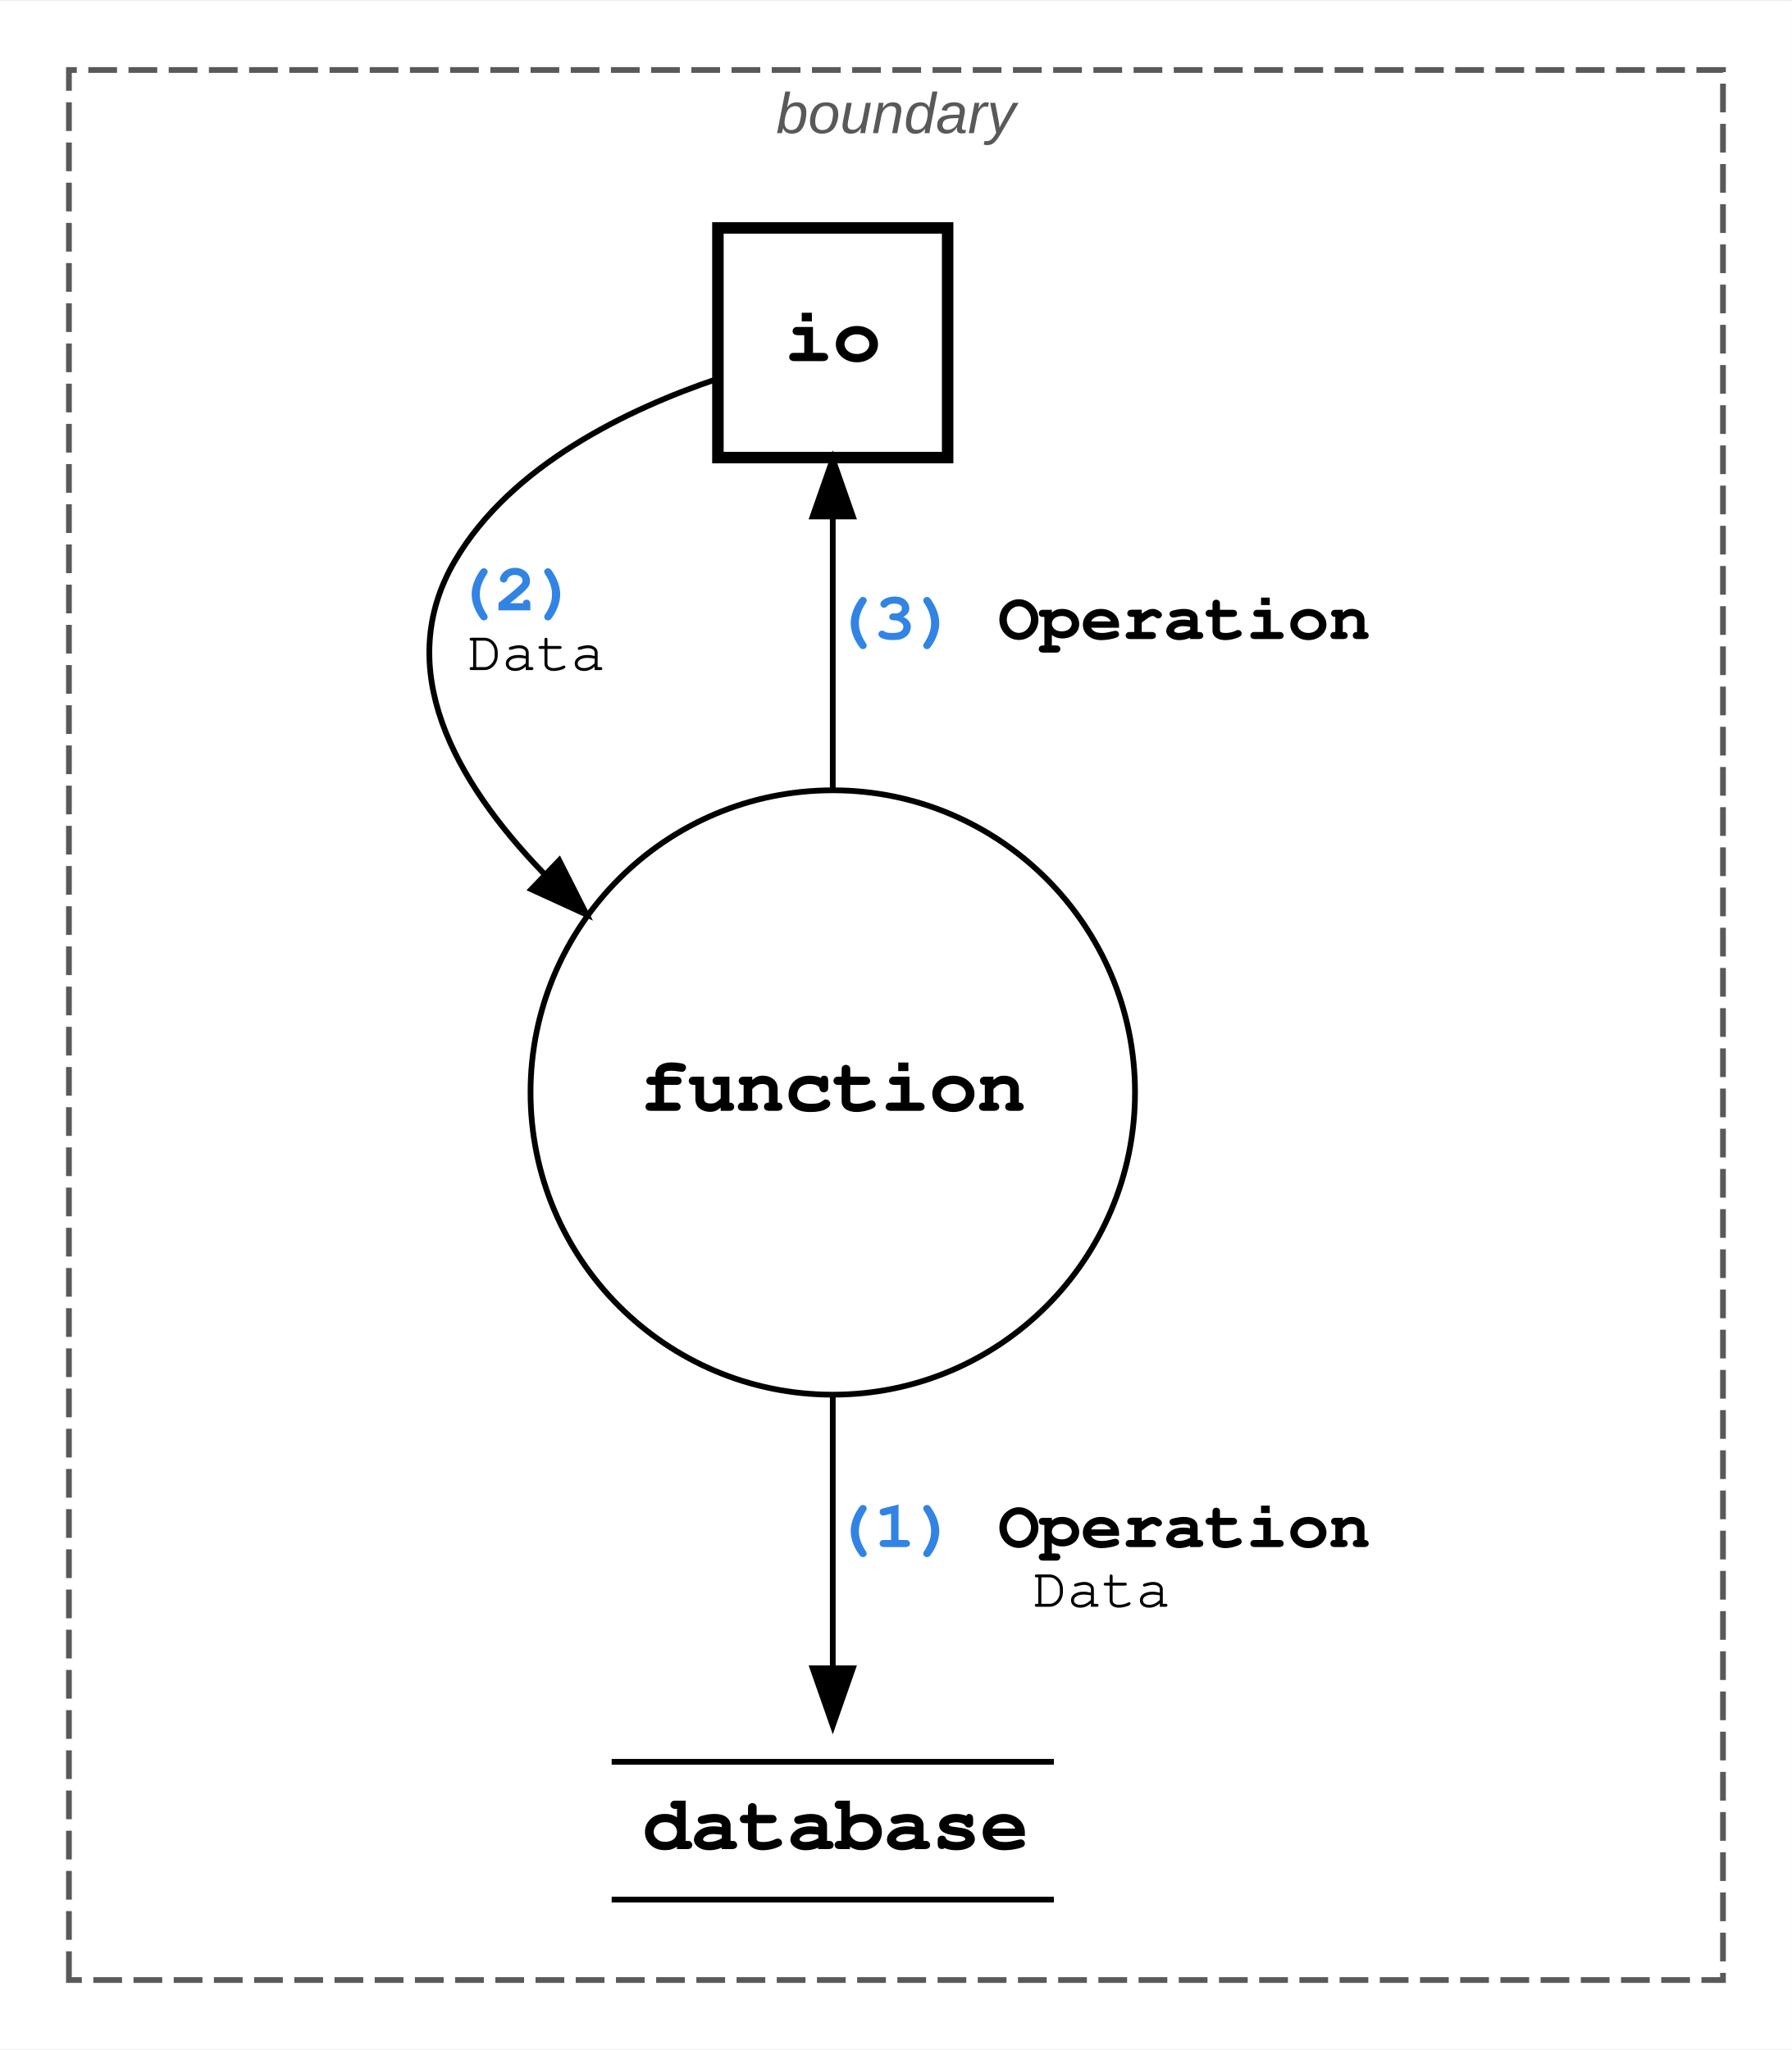
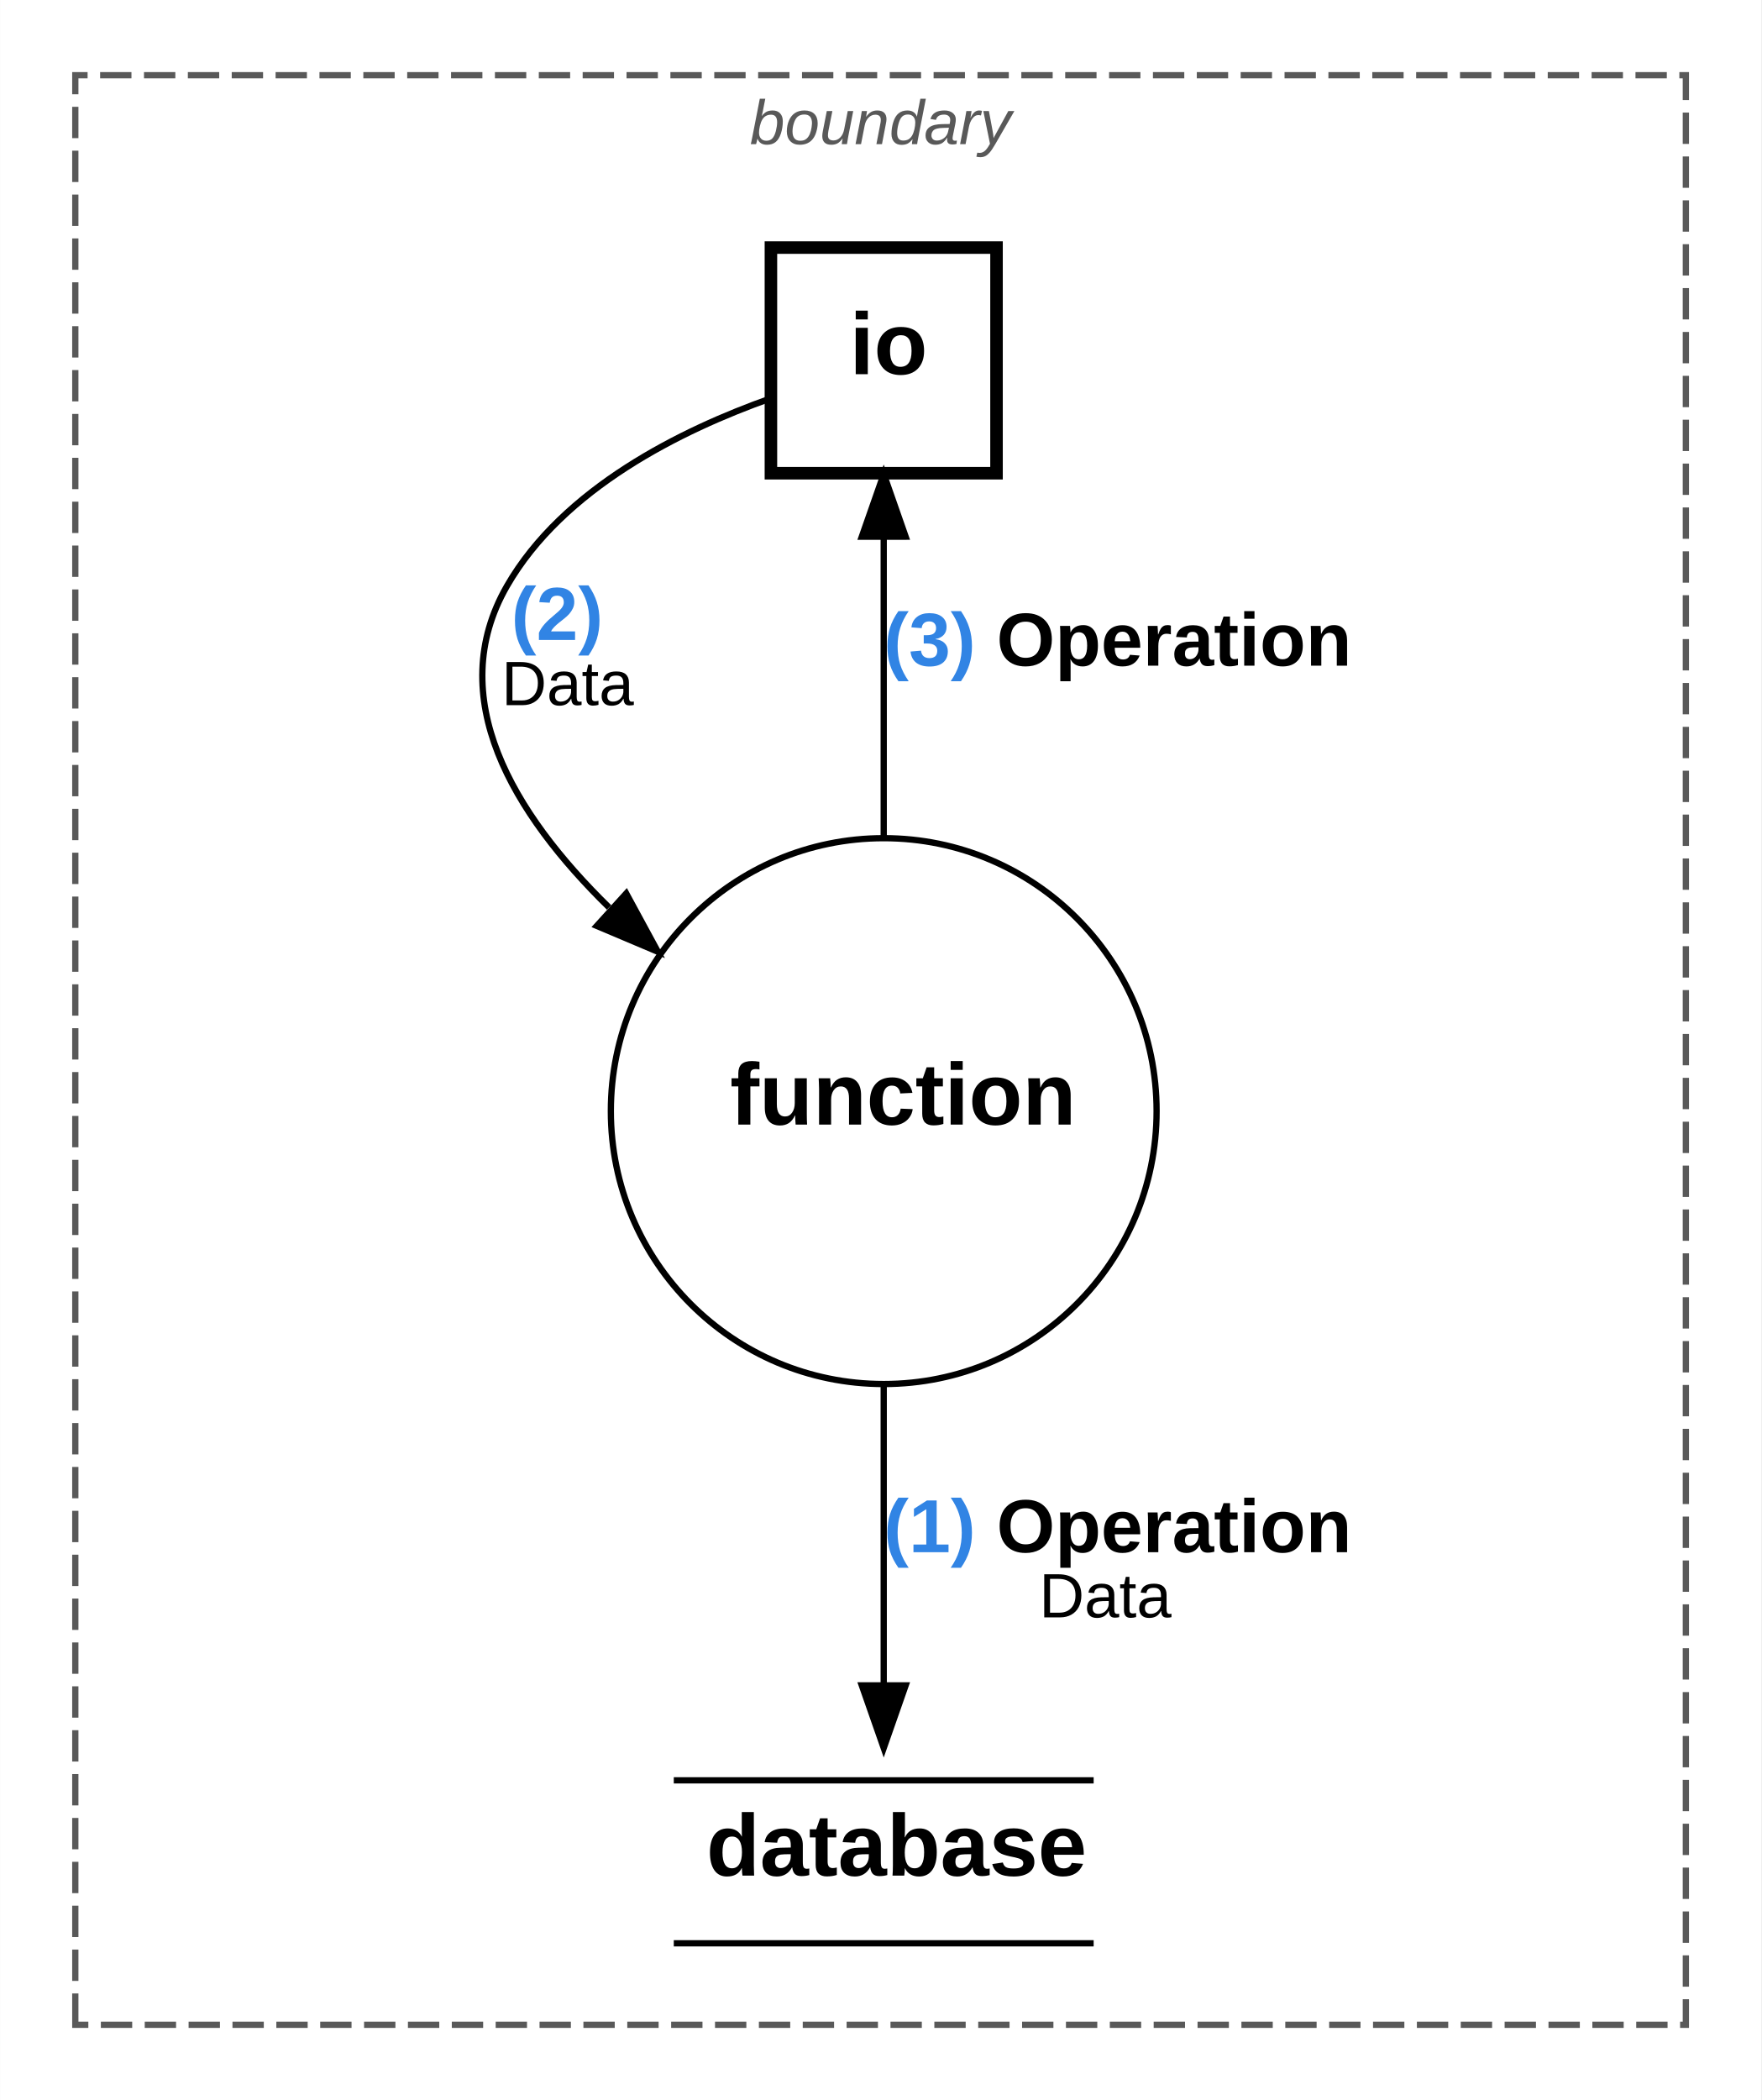
- <svg xmlns="http://www.w3.org/2000/svg" width="312pt" height="357pt" viewBox="0.00 0.00 312.00 356.62">
-   <g id="graph0" class="graph" transform="scale(1 1) rotate(0) translate(4 352.624)">
-     <polygon fill="white" stroke="none" points="-4,4 -4,-352.624 308,-352.624 308,4 -4,4" />
+ <svg xmlns="http://www.w3.org/2000/svg" width="281pt" height="335pt" viewBox="0.00 0.00 281.00 335.04">
+   <g id="graph0" class="graph" transform="scale(1 1) rotate(0) translate(4 331.04)">
+     <polygon fill="white" stroke="none" points="-4,4 -4,-331.04 277,-331.04 277,4 -4,4" />
    <g id="clust1" class="cluster">
-       <polygon fill="none" stroke="#595959" stroke-dasharray="5,2" points="8,-8 8,-340.624 296,-340.624 296,-8 8,-8" />
-       <text text-anchor="start" x="131.15" y="-329.624" font-family="Arial" font-style="italic" font-size="10.00" fill="#595959">boundary</text>
+       <polygon fill="none" stroke="#595959" stroke-dasharray="5,2" points="8,-8 8,-319.04 265,-319.04 265,-8 8,-8" />
+       <text text-anchor="start" x="115.65" y="-308.04" font-family="Arial" font-style="italic" font-size="10.00" fill="#595959">boundary</text>
    </g>
    <g id="node1" class="node">
-       <ellipse fill="none" stroke="black" cx="141" cy="-162.562" rx="52.625" ry="52.625" />
-       <text text-anchor="start" x="107.395" y="-159.362" font-family="Courier,monospace" font-weight="bold" font-size="14.00">function</text>
+       <ellipse fill="none" stroke="black" cx="137" cy="-153.771" rx="43.543" ry="43.543" />
+       <text text-anchor="start" x="112.483" y="-151.62" font-family="Arial" font-weight="bold" font-size="14.00">function</text>
    </g>
    <g id="node2" class="node">
-       <text text-anchor="start" x="107.895" y="-30.8" font-family="Courier,monospace" font-weight="bold" font-size="14.00">database</text>
-       <polyline fill="none" stroke="black" points="102.5,-22 179.5,-22 " />
-       <polyline fill="none" stroke="black" points="179.5,-46 102.5,-46 " />
+       <text text-anchor="start" x="108.697" y="-31.8" font-family="Arial" font-weight="bold" font-size="14.00">database</text>
+       <polyline fill="none" stroke="black" points="103.5,-21 170.5,-21 " />
+       <polyline fill="none" stroke="black" points="170.5,-47 103.5,-47 " />
    </g>
    <g id="edge1" class="edge">
-       <path fill="none" stroke="black" d="M141,-109.719C141,-93.56 141,-76.371 141,-62.558" />
-       <polygon fill="black" stroke="black" points="144.5,-62.289 141,-52.289 137.5,-62.289 144.5,-62.289" />
-       <text text-anchor="start" x="141" y="-83.4" font-family="Courier,monospace" font-weight="bold" font-size="12.00" fill="#3184e4">(1) </text>
-       <text text-anchor="start" x="169.805" y="-83.4" font-family="Courier,monospace" font-weight="bold" font-size="12.00">Operation</text>
-       <text text-anchor="start" x="175.806" y="-73" font-family="Courier,monospace" font-size="10.00">Data</text>
+       <path fill="none" stroke="black" d="M137,-109.92C137,-93.987 137,-76.359 137,-62.208" />
+       <polygon fill="black" stroke="black" points="140.5,-62.148 137,-52.148 133.5,-62.148 140.5,-62.148" />
+       <text text-anchor="start" x="137" y="-83.4" font-family="Arial" font-weight="bold" font-size="12.00" fill="#3184e4">(1) </text>
+       <text text-anchor="start" x="155" y="-83.4" font-family="Arial" font-weight="bold" font-size="12.00">Operation</text>
+       <text text-anchor="start" x="161.788" y="-73" font-family="Arial" font-size="10.00">Data</text>
    </g>
    <g id="node3" class="node">
-       <polygon fill="none" stroke="black" stroke-width="2" points="161,-313.125 121,-313.125 121,-273.125 161,-273.125 161,-313.125" />
-       <text text-anchor="start" x="132.599" y="-289.925" font-family="Courier,monospace" font-weight="bold" font-size="14.00">io</text>
+       <polygon fill="none" stroke="black" stroke-width="2" points="155,-291.541 119,-291.541 119,-255.541 155,-255.541 155,-291.541" />
+       <text text-anchor="start" x="131.552" y="-271.341" font-family="Arial" font-weight="bold" font-size="14.00">io</text>
    </g>
    <g id="edge2" class="edge">
-       <path fill="none" stroke="black" d="M120.976,-286.865C105.453,-281.618 84.99,-271.868 75.195,-255.125 64.31,-236.516 74.969,-216.972 90.651,-200.742" />
-       <polygon fill="black" stroke="black" points="93.366,-202.986 98.15,-193.533 88.515,-197.94 93.366,-202.986" />
-       <text text-anchor="start" x="75" y="-246.525" font-family="Courier,monospace" font-weight="bold" font-size="12.00" fill="#3184e4">(2) </text>
-       <text text-anchor="start" x="77.4" y="-236.125" font-family="Courier,monospace" font-size="10.00">Data</text>
+       <path fill="none" stroke="black" d="M118.971,-267.486C104.743,-262.44 85.847,-253.143 76.877,-237.541 66.682,-219.811 77.825,-201.283 93.172,-186.263" />
+       <polygon fill="black" stroke="black" points="95.913,-188.502 100.968,-179.191 91.21,-183.317 95.913,-188.502" />
+       <text text-anchor="start" x="77.561" y="-228.941" font-family="Arial" font-weight="bold" font-size="12.00" fill="#3184e4">(2) </text>
+       <text text-anchor="start" x="76" y="-218.541" font-family="Arial" font-size="10.00">Data</text>
    </g>
    <g id="edge3" class="edge">
-       <path fill="none" stroke="black" d="M141,-262.801C141,-248.708 141,-231.394 141,-215.195" />
-       <polygon fill="black" stroke="black" points="137.5,-262.878 141,-272.878 144.5,-262.878 137.5,-262.878" />
-       <text text-anchor="start" x="141" y="-241.525" font-family="Courier,monospace" font-weight="bold" font-size="12.00" fill="#3184e4">(3) </text>
-       <text text-anchor="start" x="169.805" y="-241.525" font-family="Courier,monospace" font-weight="bold" font-size="12.00">Operation</text>
+       <path fill="none" stroke="black" d="M137,-245.352C137,-231.191 137,-213.545 137,-197.6" />
+       <polygon fill="black" stroke="black" points="133.5,-245.416 137,-255.417 140.5,-245.417 133.5,-245.416" />
+       <text text-anchor="start" x="137" y="-224.841" font-family="Arial" font-weight="bold" font-size="12.00" fill="#3184e4">(3) </text>
+       <text text-anchor="start" x="155" y="-224.841" font-family="Arial" font-weight="bold" font-size="12.00">Operation</text>
    </g>
  </g>
</svg>
